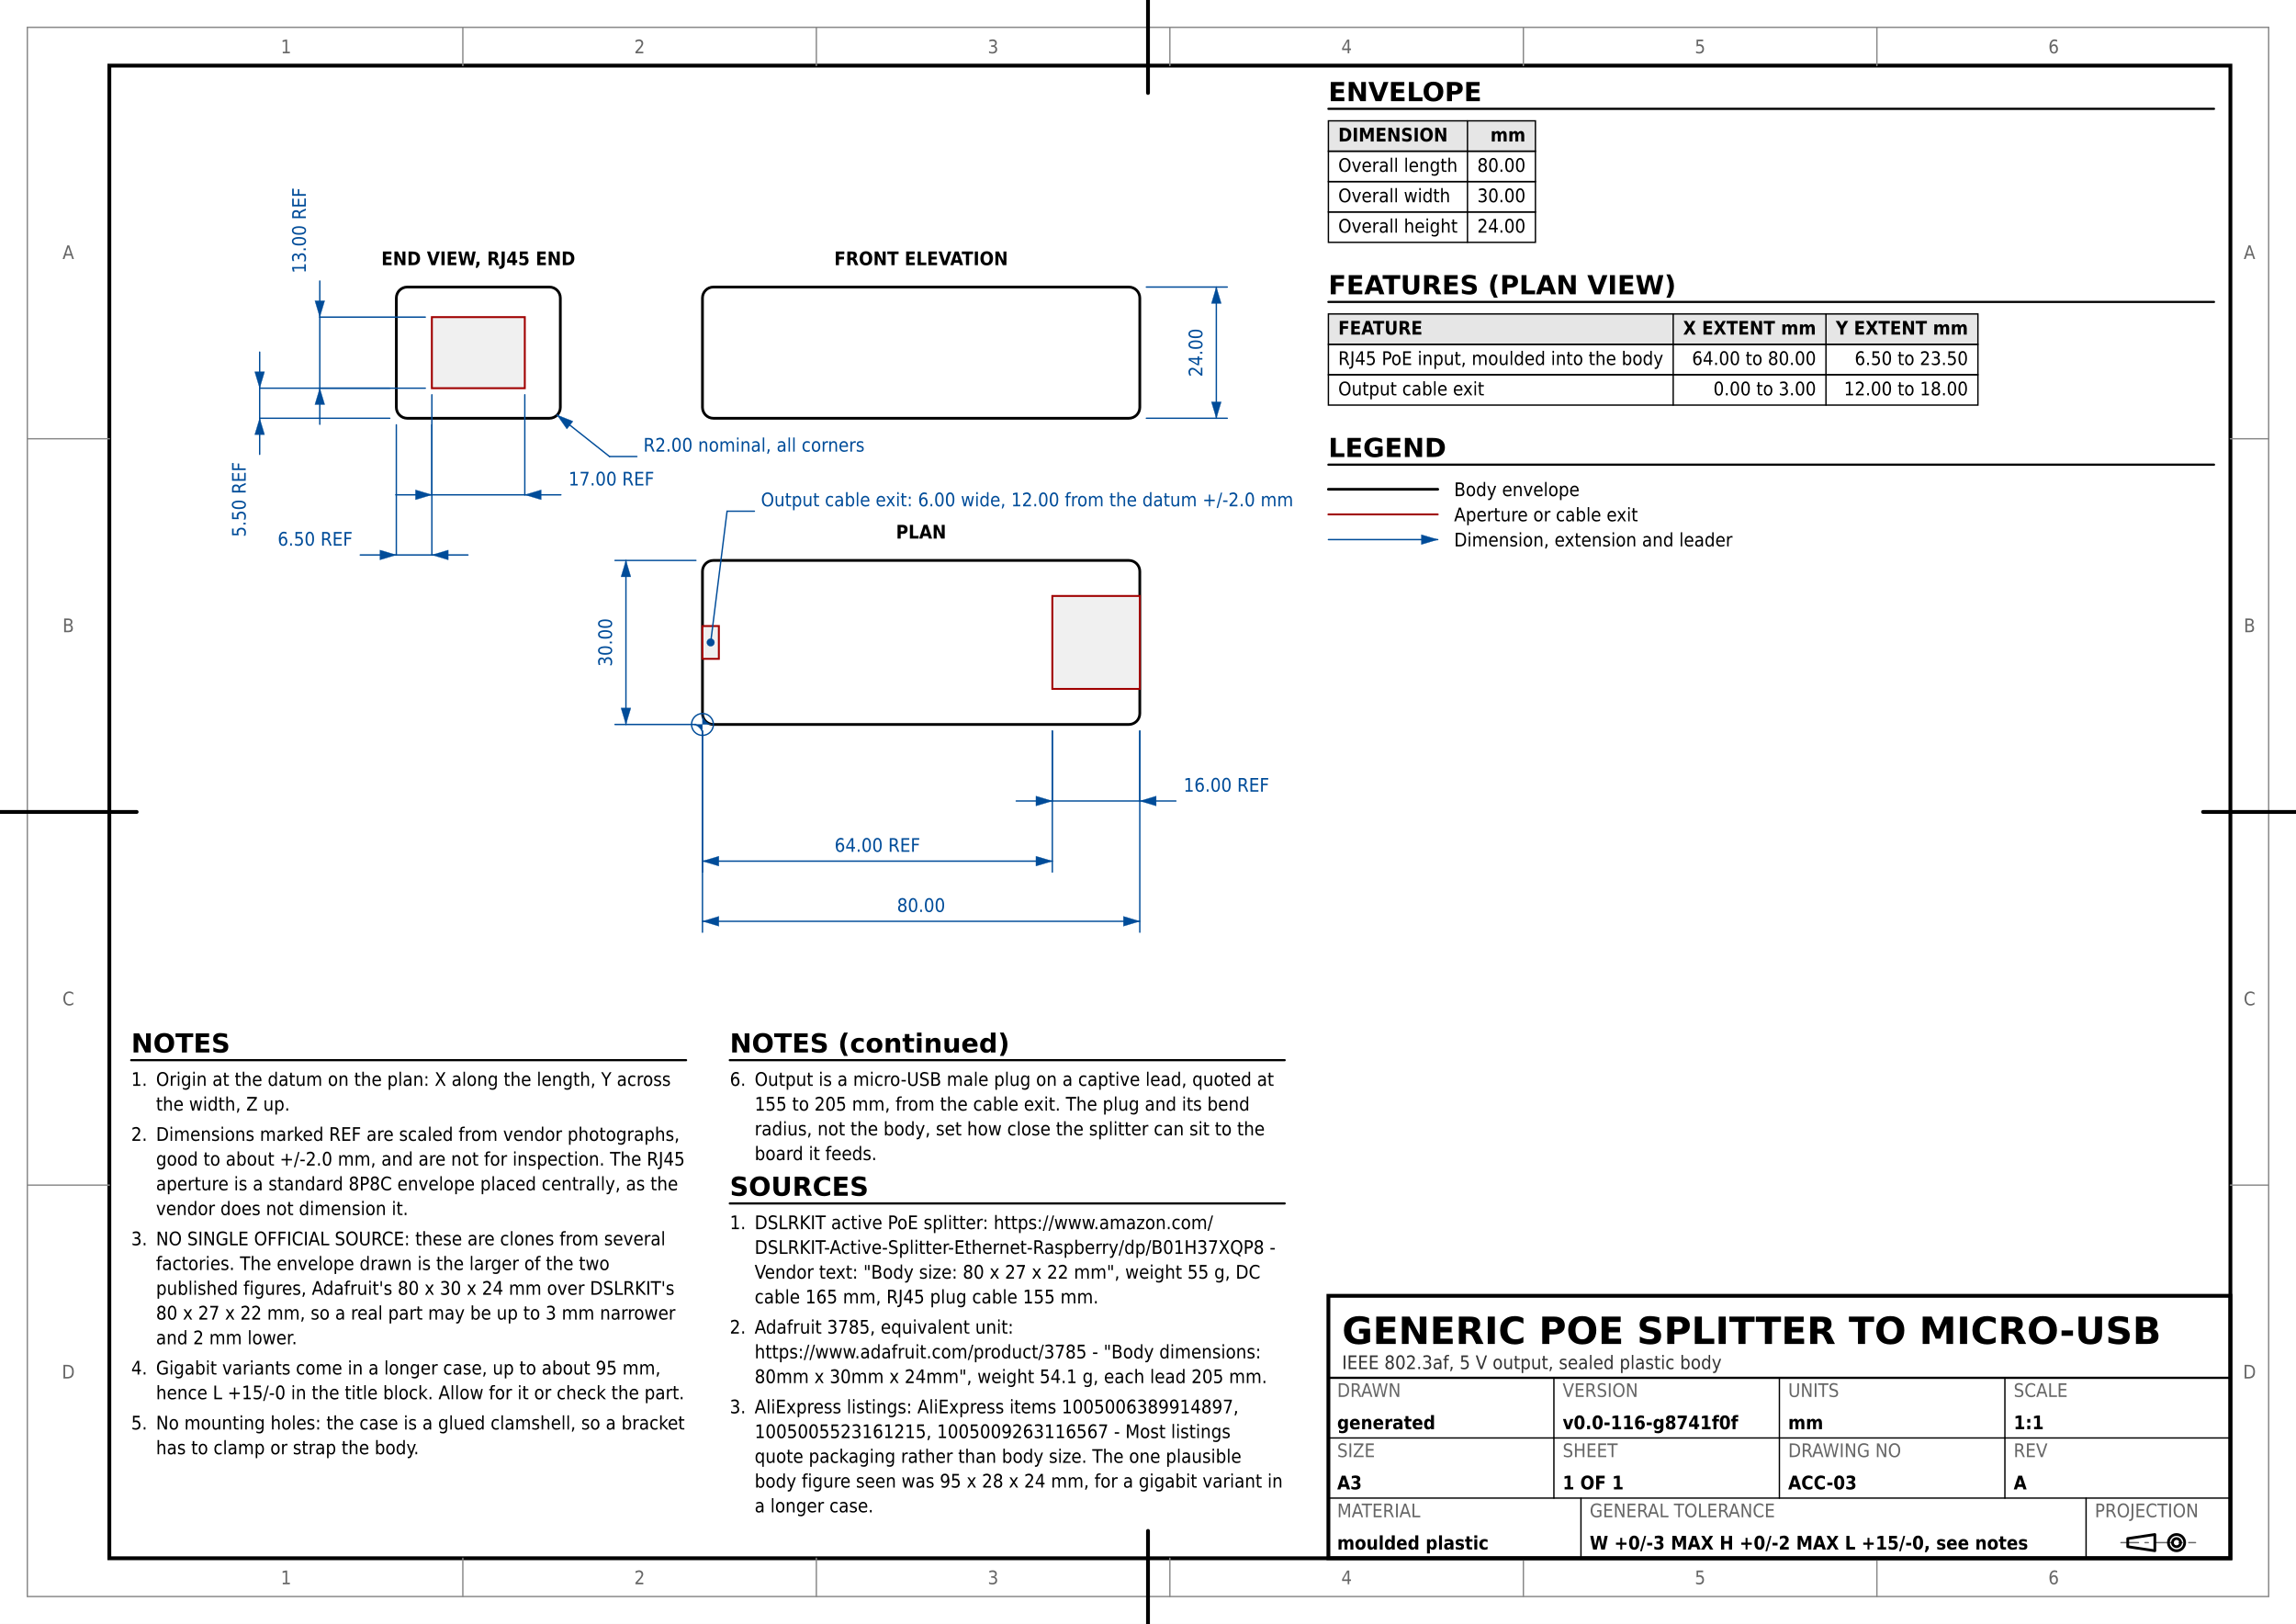
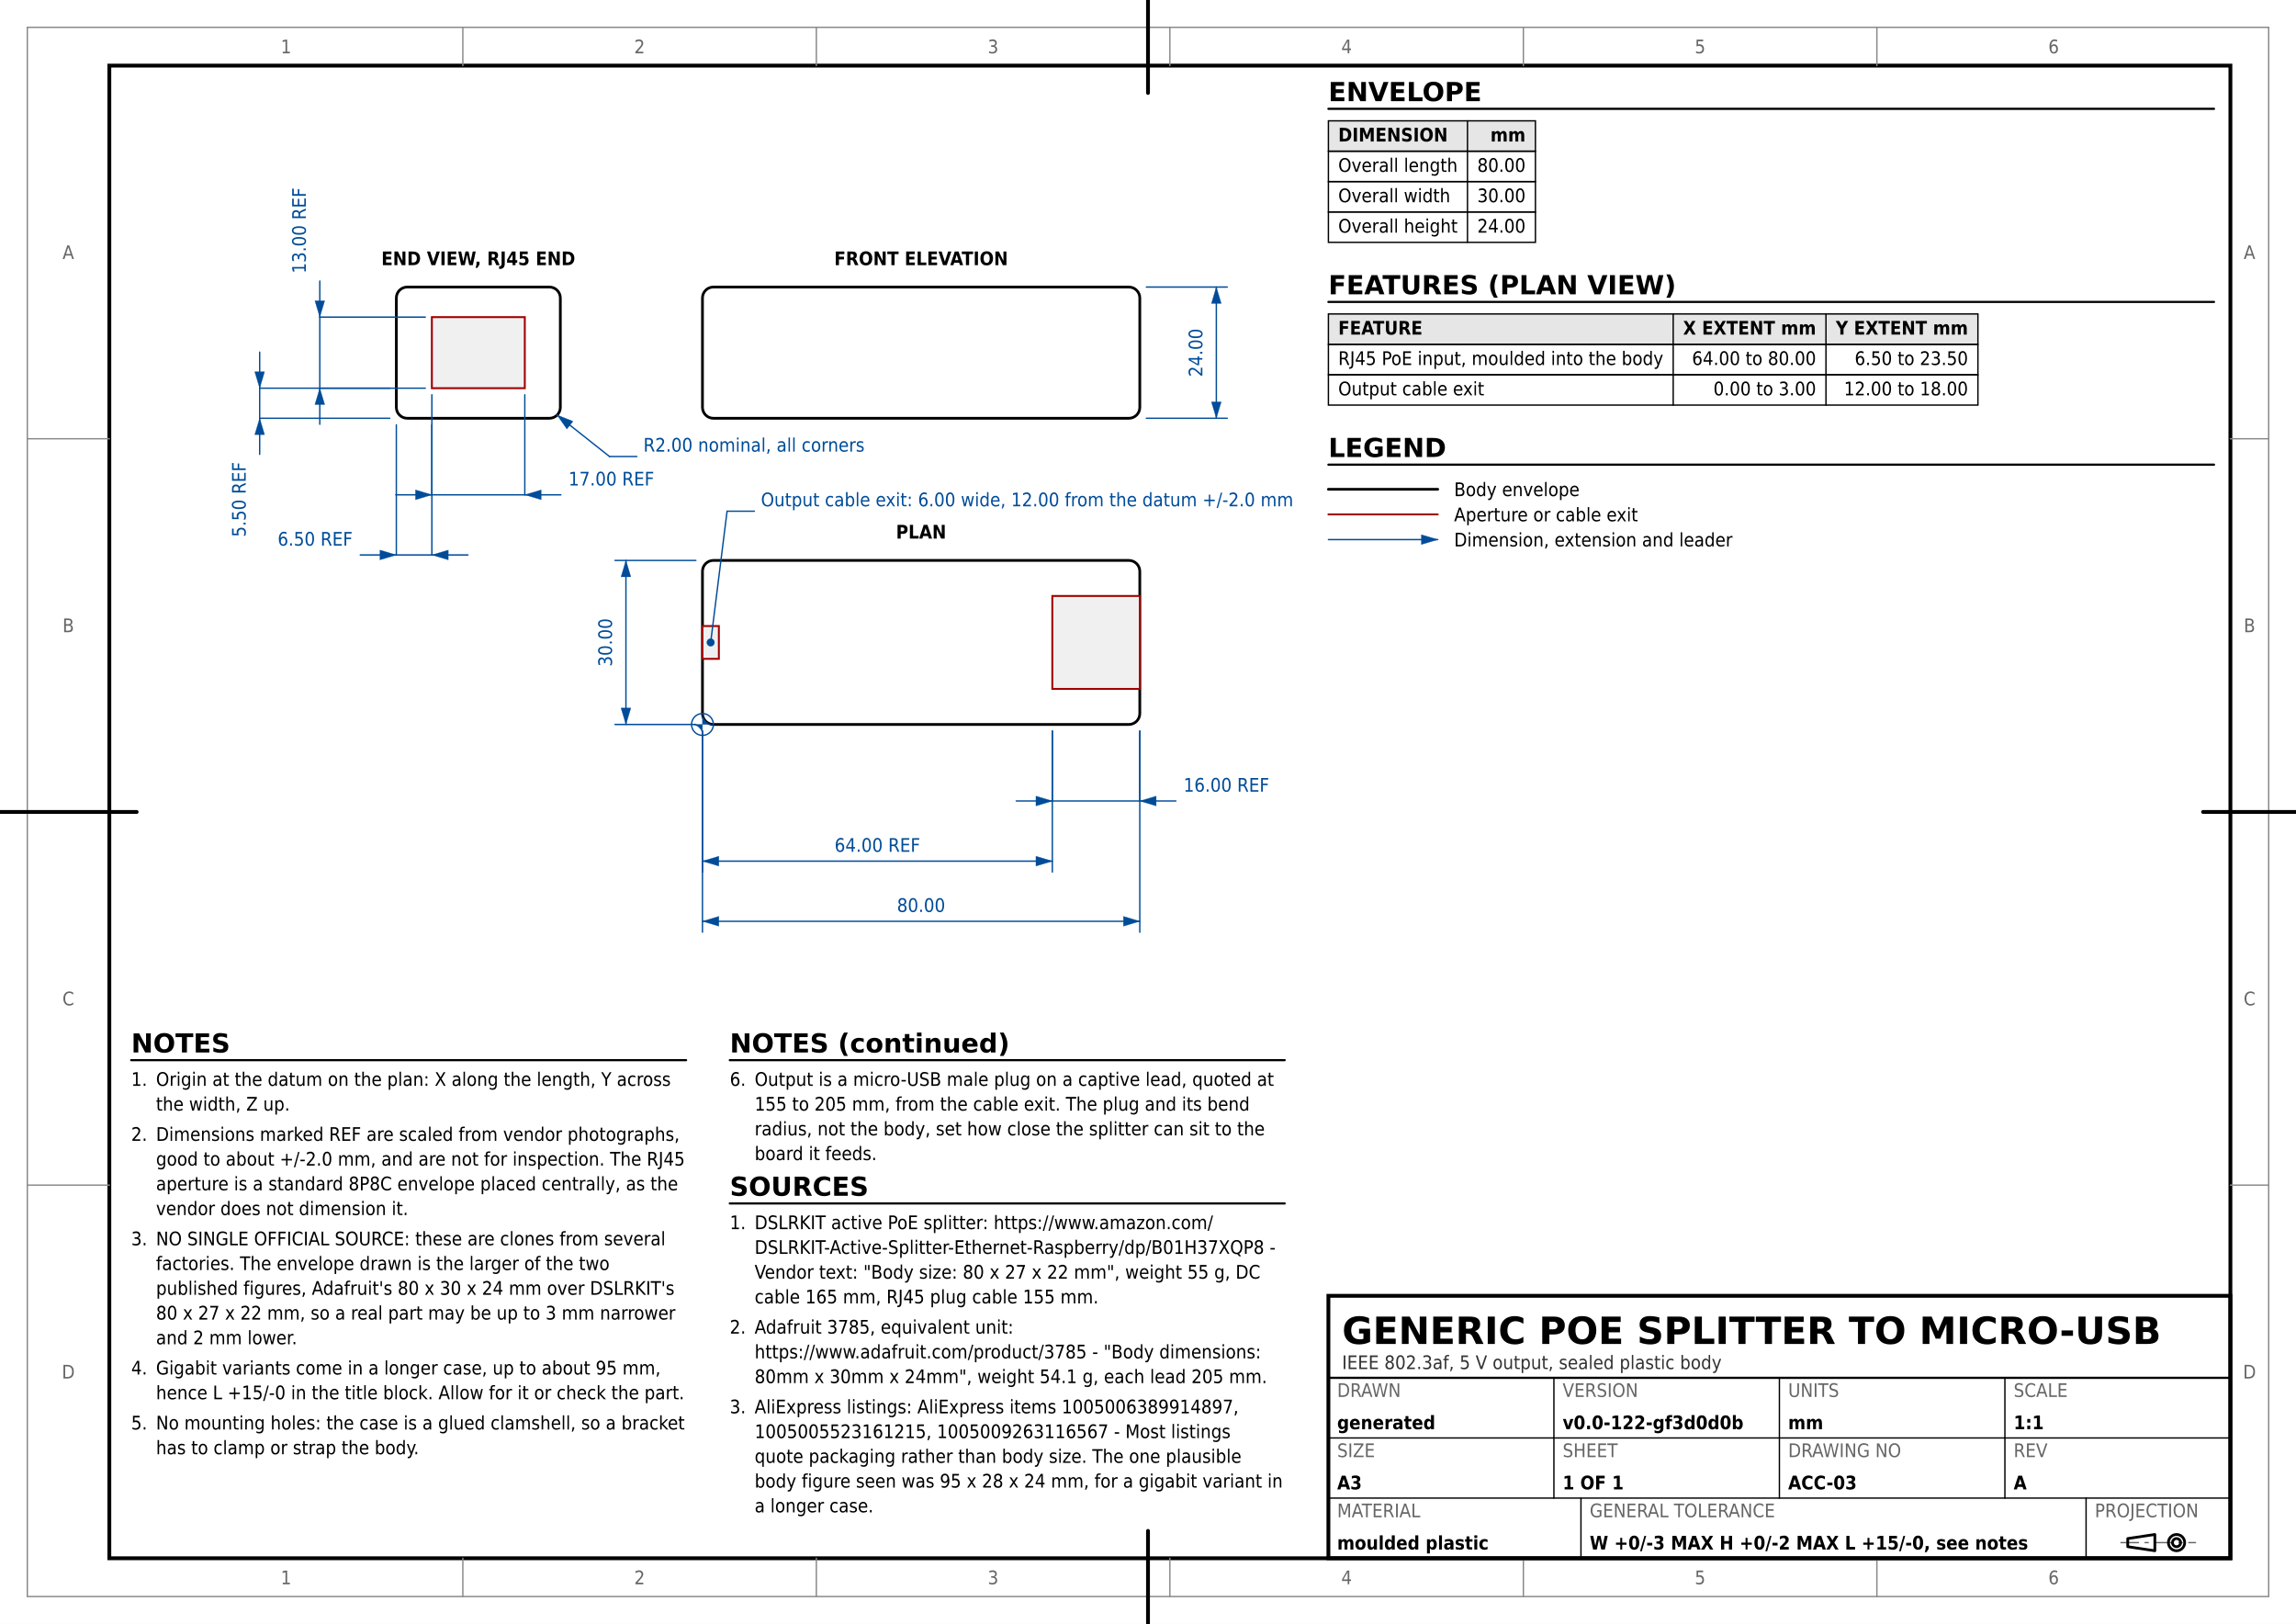
<svg xmlns="http://www.w3.org/2000/svg" version="1.1" width="420mm" height="297mm" viewBox="0 0 420 297">
  <rect width="100%" height="100%" fill="#ffffff" />
  <rect x="5" y="5" width="410" height="287" fill="none" stroke="#888888" stroke-width="0.25" />
  <rect x="20" y="12" width="388" height="273" fill="none" stroke="#000000" stroke-width="0.7" />
  <text x="52.333" y="289.75" font-family="DejaVu Sans Condensed, DejaVu Sans, Liberation Sans, sans-serif" font-size="3.429" fill="#666666" text-anchor="middle">1</text>
  <text x="52.333" y="9.75" font-family="DejaVu Sans Condensed, DejaVu Sans, Liberation Sans, sans-serif" font-size="3.429" fill="#666666" text-anchor="middle">1</text>
  <line x1="84.667" y1="292" x2="84.667" y2="285" stroke="#888888" stroke-width="0.25" stroke-linecap="round" />
  <line x1="84.667" y1="12" x2="84.667" y2="5" stroke="#888888" stroke-width="0.25" stroke-linecap="round" />
  <text x="117" y="289.75" font-family="DejaVu Sans Condensed, DejaVu Sans, Liberation Sans, sans-serif" font-size="3.429" fill="#666666" text-anchor="middle">2</text>
  <text x="117" y="9.75" font-family="DejaVu Sans Condensed, DejaVu Sans, Liberation Sans, sans-serif" font-size="3.429" fill="#666666" text-anchor="middle">2</text>
  <line x1="149.333" y1="292" x2="149.333" y2="285" stroke="#888888" stroke-width="0.25" stroke-linecap="round" />
  <line x1="149.333" y1="12" x2="149.333" y2="5" stroke="#888888" stroke-width="0.25" stroke-linecap="round" />
  <text x="181.667" y="289.75" font-family="DejaVu Sans Condensed, DejaVu Sans, Liberation Sans, sans-serif" font-size="3.429" fill="#666666" text-anchor="middle">3</text>
  <text x="181.667" y="9.75" font-family="DejaVu Sans Condensed, DejaVu Sans, Liberation Sans, sans-serif" font-size="3.429" fill="#666666" text-anchor="middle">3</text>
  <line x1="214" y1="292" x2="214" y2="285" stroke="#888888" stroke-width="0.25" stroke-linecap="round" />
  <line x1="214" y1="12" x2="214" y2="5" stroke="#888888" stroke-width="0.25" stroke-linecap="round" />
  <text x="246.333" y="289.75" font-family="DejaVu Sans Condensed, DejaVu Sans, Liberation Sans, sans-serif" font-size="3.429" fill="#666666" text-anchor="middle">4</text>
  <text x="246.333" y="9.75" font-family="DejaVu Sans Condensed, DejaVu Sans, Liberation Sans, sans-serif" font-size="3.429" fill="#666666" text-anchor="middle">4</text>
  <line x1="278.667" y1="292" x2="278.667" y2="285" stroke="#888888" stroke-width="0.25" stroke-linecap="round" />
  <line x1="278.667" y1="12" x2="278.667" y2="5" stroke="#888888" stroke-width="0.25" stroke-linecap="round" />
  <text x="311" y="289.75" font-family="DejaVu Sans Condensed, DejaVu Sans, Liberation Sans, sans-serif" font-size="3.429" fill="#666666" text-anchor="middle">5</text>
  <text x="311" y="9.75" font-family="DejaVu Sans Condensed, DejaVu Sans, Liberation Sans, sans-serif" font-size="3.429" fill="#666666" text-anchor="middle">5</text>
  <line x1="343.333" y1="292" x2="343.333" y2="285" stroke="#888888" stroke-width="0.25" stroke-linecap="round" />
  <line x1="343.333" y1="12" x2="343.333" y2="5" stroke="#888888" stroke-width="0.25" stroke-linecap="round" />
  <text x="375.667" y="289.75" font-family="DejaVu Sans Condensed, DejaVu Sans, Liberation Sans, sans-serif" font-size="3.429" fill="#666666" text-anchor="middle">6</text>
  <text x="375.667" y="9.75" font-family="DejaVu Sans Condensed, DejaVu Sans, Liberation Sans, sans-serif" font-size="3.429" fill="#666666" text-anchor="middle">6</text>
  <text x="12.5" y="252.125" font-family="DejaVu Sans Condensed, DejaVu Sans, Liberation Sans, sans-serif" font-size="3.429" fill="#666666" text-anchor="middle">D</text>
  <text x="411.5" y="252.125" font-family="DejaVu Sans Condensed, DejaVu Sans, Liberation Sans, sans-serif" font-size="3.429" fill="#666666" text-anchor="middle">D</text>
  <line x1="5" y1="216.75" x2="20" y2="216.75" stroke="#888888" stroke-width="0.25" stroke-linecap="round" />
  <line x1="408" y1="216.75" x2="415" y2="216.75" stroke="#888888" stroke-width="0.25" stroke-linecap="round" />
  <text x="12.5" y="183.875" font-family="DejaVu Sans Condensed, DejaVu Sans, Liberation Sans, sans-serif" font-size="3.429" fill="#666666" text-anchor="middle">C</text>
  <text x="411.5" y="183.875" font-family="DejaVu Sans Condensed, DejaVu Sans, Liberation Sans, sans-serif" font-size="3.429" fill="#666666" text-anchor="middle">C</text>
  <line x1="5" y1="148.5" x2="20" y2="148.5" stroke="#888888" stroke-width="0.25" stroke-linecap="round" />
  <line x1="408" y1="148.5" x2="415" y2="148.5" stroke="#888888" stroke-width="0.25" stroke-linecap="round" />
  <text x="12.5" y="115.625" font-family="DejaVu Sans Condensed, DejaVu Sans, Liberation Sans, sans-serif" font-size="3.429" fill="#666666" text-anchor="middle">B</text>
  <text x="411.5" y="115.625" font-family="DejaVu Sans Condensed, DejaVu Sans, Liberation Sans, sans-serif" font-size="3.429" fill="#666666" text-anchor="middle">B</text>
  <line x1="5" y1="80.25" x2="20" y2="80.25" stroke="#888888" stroke-width="0.25" stroke-linecap="round" />
  <line x1="408" y1="80.25" x2="415" y2="80.25" stroke="#888888" stroke-width="0.25" stroke-linecap="round" />
  <text x="12.5" y="47.375" font-family="DejaVu Sans Condensed, DejaVu Sans, Liberation Sans, sans-serif" font-size="3.429" fill="#666666" text-anchor="middle">A</text>
  <text x="411.5" y="47.375" font-family="DejaVu Sans Condensed, DejaVu Sans, Liberation Sans, sans-serif" font-size="3.429" fill="#666666" text-anchor="middle">A</text>
  <line x1="210" y1="297" x2="210" y2="280" stroke="#000000" stroke-width="0.7" stroke-linecap="round" />
  <line x1="210" y1="17" x2="210" y2="0" stroke="#000000" stroke-width="0.7" stroke-linecap="round" />
  <line x1="0" y1="148.5" x2="25" y2="148.5" stroke="#000000" stroke-width="0.7" stroke-linecap="round" />
  <line x1="403" y1="148.5" x2="420" y2="148.5" stroke="#000000" stroke-width="0.7" stroke-linecap="round" />
  <rect x="128.5" y="52.5" width="80" height="24" fill="none" stroke="#000000" stroke-width="0.5" rx="2" ry="2" />
  <rect x="128.5" y="102.5" width="80" height="30" fill="none" stroke="#000000" stroke-width="0.5" rx="2" ry="2" />
  <rect x="72.5" y="52.5" width="30" height="24" fill="none" stroke="#000000" stroke-width="0.5" rx="2" ry="2" />
  <text x="168.5" y="48.5" font-family="DejaVu Sans Condensed, DejaVu Sans, Liberation Sans, sans-serif" font-size="3.429" fill="#000000" text-anchor="middle" font-weight="bold">FRONT ELEVATION</text>
  <text x="168.5" y="98.5" font-family="DejaVu Sans Condensed, DejaVu Sans, Liberation Sans, sans-serif" font-size="3.429" fill="#000000" text-anchor="middle" font-weight="bold">PLAN</text>
  <text x="87.5" y="48.5" font-family="DejaVu Sans Condensed, DejaVu Sans, Liberation Sans, sans-serif" font-size="3.429" fill="#000000" text-anchor="middle" font-weight="bold">END VIEW, RJ45 END</text>
  <rect x="192.5" y="109" width="16" height="17" fill="#f0f0f0" stroke="#a00000" stroke-width="0.35" />
  <rect x="79" y="58" width="17" height="13" fill="#f0f0f0" stroke="#a00000" stroke-width="0.35" />
  <line x1="79" y1="72.2" x2="79" y2="90.5" stroke="#004c99" stroke-width="0.25" stroke-linecap="round" />
  <line x1="96" y1="72.2" x2="96" y2="90.5" stroke="#004c99" stroke-width="0.25" stroke-linecap="round" />
  <line x1="79" y1="90.5" x2="96" y2="90.5" stroke="#004c99" stroke-width="0.25" stroke-linecap="round" />
  <polygon points="79,90.5 76,89.6 76,91.4" fill="#004c99" stroke="#004c99" stroke-width="0.05" stroke-linejoin="round" />
  <polygon points="96,90.5 99,91.4 99,89.6" fill="#004c99" stroke="#004c99" stroke-width="0.05" stroke-linejoin="round" />
  <line x1="72.4" y1="90.5" x2="79" y2="90.5" stroke="#004c99" stroke-width="0.25" stroke-linecap="round" />
  <line x1="96" y1="90.5" x2="102.6" y2="90.5" stroke="#004c99" stroke-width="0.25" stroke-linecap="round" />
  <text x="104" y="88.791" font-family="DejaVu Sans Condensed, DejaVu Sans, Liberation Sans, sans-serif" font-size="3.429" fill="#004c99" text-anchor="start">17.00 REF</text>
  <line x1="72.5" y1="77.7" x2="72.5" y2="101.5" stroke="#004c99" stroke-width="0.25" stroke-linecap="round" />
  <line x1="79" y1="77.7" x2="79" y2="101.5" stroke="#004c99" stroke-width="0.25" stroke-linecap="round" />
  <line x1="72.5" y1="101.5" x2="79" y2="101.5" stroke="#004c99" stroke-width="0.25" stroke-linecap="round" />
  <polygon points="72.5,101.5 69.5,100.6 69.5,102.4" fill="#004c99" stroke="#004c99" stroke-width="0.05" stroke-linejoin="round" />
  <polygon points="79,101.5 82,102.4 82,100.6" fill="#004c99" stroke="#004c99" stroke-width="0.05" stroke-linejoin="round" />
  <line x1="65.9" y1="101.5" x2="72.5" y2="101.5" stroke="#004c99" stroke-width="0.25" stroke-linecap="round" />
  <line x1="79" y1="101.5" x2="85.6" y2="101.5" stroke="#004c99" stroke-width="0.25" stroke-linecap="round" />
  <text x="64.5" y="99.791" font-family="DejaVu Sans Condensed, DejaVu Sans, Liberation Sans, sans-serif" font-size="3.429" fill="#004c99" text-anchor="end">6.50 REF</text>
  <line x1="77.8" y1="71" x2="58.5" y2="71" stroke="#004c99" stroke-width="0.25" stroke-linecap="round" />
  <line x1="77.8" y1="58" x2="58.5" y2="58" stroke="#004c99" stroke-width="0.25" stroke-linecap="round" />
  <line x1="58.5" y1="71" x2="58.5" y2="58" stroke="#004c99" stroke-width="0.25" stroke-linecap="round" />
  <polygon points="58.5,71 57.6,74 59.4,74" fill="#004c99" stroke="#004c99" stroke-width="0.05" stroke-linejoin="round" />
  <polygon points="58.5,58 59.4,55 57.6,55" fill="#004c99" stroke="#004c99" stroke-width="0.05" stroke-linejoin="round" />
  <line x1="58.5" y1="77.6" x2="58.5" y2="71" stroke="#004c99" stroke-width="0.25" stroke-linecap="round" />
  <line x1="58.5" y1="58" x2="58.5" y2="51.4" stroke="#004c99" stroke-width="0.25" stroke-linecap="round" />
  <text x="55.945" y="50" font-family="DejaVu Sans Condensed, DejaVu Sans, Liberation Sans, sans-serif" font-size="3.429" fill="#004c99" text-anchor="start" transform="rotate(-90 55.9453 50)">13.00 REF</text>
  <line x1="71.3" y1="76.5" x2="47.5" y2="76.5" stroke="#004c99" stroke-width="0.25" stroke-linecap="round" />
  <line x1="71.3" y1="71" x2="47.5" y2="71" stroke="#004c99" stroke-width="0.25" stroke-linecap="round" />
  <line x1="47.5" y1="76.5" x2="47.5" y2="71" stroke="#004c99" stroke-width="0.25" stroke-linecap="round" />
  <polygon points="47.5,76.5 46.6,79.5 48.4,79.5" fill="#004c99" stroke="#004c99" stroke-width="0.05" stroke-linejoin="round" />
  <polygon points="47.5,71 48.4,68 46.6,68" fill="#004c99" stroke="#004c99" stroke-width="0.05" stroke-linejoin="round" />
  <line x1="47.5" y1="83.1" x2="47.5" y2="76.5" stroke="#004c99" stroke-width="0.25" stroke-linecap="round" />
  <line x1="47.5" y1="71" x2="47.5" y2="64.4" stroke="#004c99" stroke-width="0.25" stroke-linecap="round" />
  <text x="44.945" y="84.5" font-family="DejaVu Sans Condensed, DejaVu Sans, Liberation Sans, sans-serif" font-size="3.429" fill="#004c99" text-anchor="end" transform="rotate(-90 44.9453 84.5)">5.50 REF</text>
  <line x1="192.5" y1="133.7" x2="192.5" y2="146.5" stroke="#004c99" stroke-width="0.25" stroke-linecap="round" />
  <line x1="208.5" y1="133.7" x2="208.5" y2="146.5" stroke="#004c99" stroke-width="0.25" stroke-linecap="round" />
  <line x1="192.5" y1="146.5" x2="208.5" y2="146.5" stroke="#004c99" stroke-width="0.25" stroke-linecap="round" />
  <polygon points="192.5,146.5 189.5,145.6 189.5,147.4" fill="#004c99" stroke="#004c99" stroke-width="0.05" stroke-linejoin="round" />
  <polygon points="208.5,146.5 211.5,147.4 211.5,145.6" fill="#004c99" stroke="#004c99" stroke-width="0.05" stroke-linejoin="round" />
  <line x1="185.9" y1="146.5" x2="192.5" y2="146.5" stroke="#004c99" stroke-width="0.25" stroke-linecap="round" />
  <line x1="208.5" y1="146.5" x2="215.1" y2="146.5" stroke="#004c99" stroke-width="0.25" stroke-linecap="round" />
  <text x="216.5" y="144.791" font-family="DejaVu Sans Condensed, DejaVu Sans, Liberation Sans, sans-serif" font-size="3.429" fill="#004c99" text-anchor="start">16.00 REF</text>
  <line x1="128.5" y1="133.7" x2="128.5" y2="159.5" stroke="#004c99" stroke-width="0.25" stroke-linecap="round" />
  <line x1="192.5" y1="133.7" x2="192.5" y2="159.5" stroke="#004c99" stroke-width="0.25" stroke-linecap="round" />
  <line x1="128.5" y1="157.5" x2="192.5" y2="157.5" stroke="#004c99" stroke-width="0.25" stroke-linecap="round" />
  <polygon points="128.5,157.5 131.5,158.4 131.5,156.6" fill="#004c99" stroke="#004c99" stroke-width="0.05" stroke-linejoin="round" />
  <polygon points="192.5,157.5 189.5,156.6 189.5,158.4" fill="#004c99" stroke="#004c99" stroke-width="0.05" stroke-linejoin="round" />
  <text x="160.5" y="155.791" font-family="DejaVu Sans Condensed, DejaVu Sans, Liberation Sans, sans-serif" font-size="3.429" fill="#004c99" text-anchor="middle">64.00 REF</text>
  <rect x="128.5" y="114.5" width="3" height="6" fill="#f0f0f0" stroke="#a00000" stroke-width="0.35" />
  <circle cx="130" cy="117.5" r="0.7" fill="#004c99" stroke="#004c99" stroke-width="0.05" />
  <line x1="130" y1="117.5" x2="133" y2="93.5" stroke="#004c99" stroke-width="0.25" stroke-linecap="round" />
  <line x1="133" y1="93.5" x2="138" y2="93.5" stroke="#004c99" stroke-width="0.25" stroke-linecap="round" />
  <text x="139.2" y="92.6" font-family="DejaVu Sans Condensed, DejaVu Sans, Liberation Sans, sans-serif" font-size="3.429" fill="#004c99" text-anchor="start">Output cable exit: 6.00 wide, 12.00 from the datum +/-2.0 mm</text>
  <line x1="128.5" y1="133.7" x2="128.5" y2="170.5" stroke="#004c99" stroke-width="0.25" stroke-linecap="round" />
  <line x1="208.5" y1="133.7" x2="208.5" y2="170.5" stroke="#004c99" stroke-width="0.25" stroke-linecap="round" />
  <line x1="128.5" y1="168.5" x2="208.5" y2="168.5" stroke="#004c99" stroke-width="0.25" stroke-linecap="round" />
  <polygon points="128.5,168.5 131.5,169.4 131.5,167.6" fill="#004c99" stroke="#004c99" stroke-width="0.05" stroke-linejoin="round" />
  <polygon points="208.5,168.5 205.5,167.6 205.5,169.4" fill="#004c99" stroke="#004c99" stroke-width="0.05" stroke-linejoin="round" />
  <text x="168.5" y="166.791" font-family="DejaVu Sans Condensed, DejaVu Sans, Liberation Sans, sans-serif" font-size="3.429" fill="#004c99" text-anchor="middle">80.00</text>
  <line x1="127.3" y1="132.5" x2="112.5" y2="132.5" stroke="#004c99" stroke-width="0.25" stroke-linecap="round" />
  <line x1="127.3" y1="102.5" x2="112.5" y2="102.5" stroke="#004c99" stroke-width="0.25" stroke-linecap="round" />
  <line x1="114.5" y1="132.5" x2="114.5" y2="102.5" stroke="#004c99" stroke-width="0.25" stroke-linecap="round" />
  <polygon points="114.5,132.5 115.4,129.5 113.6,129.5" fill="#004c99" stroke="#004c99" stroke-width="0.05" stroke-linejoin="round" />
  <polygon points="114.5,102.5 113.6,105.5 115.4,105.5" fill="#004c99" stroke="#004c99" stroke-width="0.05" stroke-linejoin="round" />
  <text x="111.945" y="117.5" font-family="DejaVu Sans Condensed, DejaVu Sans, Liberation Sans, sans-serif" font-size="3.429" fill="#004c99" text-anchor="middle" transform="rotate(-90 111.9453 117.5)">30.00</text>
  <line x1="209.7" y1="76.5" x2="224.5" y2="76.5" stroke="#004c99" stroke-width="0.25" stroke-linecap="round" />
  <line x1="209.7" y1="52.5" x2="224.5" y2="52.5" stroke="#004c99" stroke-width="0.25" stroke-linecap="round" />
  <line x1="222.5" y1="76.5" x2="222.5" y2="52.5" stroke="#004c99" stroke-width="0.25" stroke-linecap="round" />
  <polygon points="222.5,76.5 223.4,73.5 221.6,73.5" fill="#004c99" stroke="#004c99" stroke-width="0.05" stroke-linejoin="round" />
  <polygon points="222.5,52.5 221.6,55.5 223.4,55.5" fill="#004c99" stroke="#004c99" stroke-width="0.05" stroke-linejoin="round" />
  <text x="219.945" y="64.5" font-family="DejaVu Sans Condensed, DejaVu Sans, Liberation Sans, sans-serif" font-size="3.429" fill="#004c99" text-anchor="middle" transform="rotate(-90 219.9453 64.5)">24.00</text>
  <polygon points="101.9,75.9 103.694,78.468 104.811,77.056" fill="#004c99" stroke="#004c99" stroke-width="0.05" stroke-linejoin="round" />
  <line x1="101.9" y1="75.9" x2="111.5" y2="83.5" stroke="#004c99" stroke-width="0.25" stroke-linecap="round" />
  <line x1="111.5" y1="83.5" x2="116.5" y2="83.5" stroke="#004c99" stroke-width="0.25" stroke-linecap="round" />
  <text x="117.7" y="82.6" font-family="DejaVu Sans Condensed, DejaVu Sans, Liberation Sans, sans-serif" font-size="3.429" fill="#004c99" text-anchor="start">R2.00 nominal, all corners</text>
  <circle cx="128.5" cy="132.5" r="2" fill="none" stroke="#004c99" stroke-width="0.25" />
  <path d="M 128.5 132.5 L 130.5 132.5 A 2.0 2.0 0 0 1 128.5 130.5 Z" fill="#004c99" stroke="#004c99" stroke-width="0.05" stroke-linejoin="round" stroke-linecap="round" />
  <path d="M 128.5 132.5 L 126.5 132.5 A 2.0 2.0 0 0 1 128.5 134.5 Z" fill="#004c99" stroke="#004c99" stroke-width="0.05" stroke-linejoin="round" stroke-linecap="round" />
  <text x="243" y="18.5" font-family="DejaVu Sans, Liberation Sans, sans-serif" font-size="4.801" fill="#000000" text-anchor="start" font-weight="bold">ENVELOPE</text>
  <line x1="243" y1="19.9" x2="405" y2="19.9" stroke="#000000" stroke-width="0.4" stroke-linecap="round" />
  <rect x="243" y="22.1" width="37.87" height="5.556" fill="#e6e6e6" stroke="#000000" stroke-width="0.25" />
  <text x="244.8" y="25.878" font-family="DejaVu Sans Condensed, DejaVu Sans, Liberation Sans, sans-serif" font-size="3.429" fill="#000000" text-anchor="start" font-weight="bold">DIMENSION</text>
  <text x="279.07" y="25.878" font-family="DejaVu Sans Condensed, DejaVu Sans, Liberation Sans, sans-serif" font-size="3.429" fill="#000000" text-anchor="end" font-weight="bold">mm</text>
  <rect x="243" y="27.656" width="37.87" height="5.556" fill="none" stroke="#000000" stroke-width="0.25" />
  <text x="244.8" y="31.433" font-family="DejaVu Sans Condensed, DejaVu Sans, Liberation Sans, sans-serif" font-size="3.429" fill="#000000" text-anchor="start">Overall length</text>
  <text x="279.07" y="31.433" font-family="DejaVu Sans Condensed, DejaVu Sans, Liberation Sans, sans-serif" font-size="3.429" fill="#000000" text-anchor="end">80.00</text>
  <rect x="243" y="33.211" width="37.87" height="5.556" fill="none" stroke="#000000" stroke-width="0.25" />
  <text x="244.8" y="36.989" font-family="DejaVu Sans Condensed, DejaVu Sans, Liberation Sans, sans-serif" font-size="3.429" fill="#000000" text-anchor="start">Overall width</text>
  <text x="279.07" y="36.989" font-family="DejaVu Sans Condensed, DejaVu Sans, Liberation Sans, sans-serif" font-size="3.429" fill="#000000" text-anchor="end">30.00</text>
  <rect x="243" y="38.767" width="37.87" height="5.556" fill="none" stroke="#000000" stroke-width="0.25" />
  <text x="244.8" y="42.544" font-family="DejaVu Sans Condensed, DejaVu Sans, Liberation Sans, sans-serif" font-size="3.429" fill="#000000" text-anchor="start">Overall height</text>
  <text x="279.07" y="42.544" font-family="DejaVu Sans Condensed, DejaVu Sans, Liberation Sans, sans-serif" font-size="3.429" fill="#000000" text-anchor="end">24.00</text>
  <line x1="268.441" y1="22.1" x2="268.441" y2="44.322" stroke="#000000" stroke-width="0.25" stroke-linecap="round" />
  <text x="243" y="53.822" font-family="DejaVu Sans, Liberation Sans, sans-serif" font-size="4.801" fill="#000000" text-anchor="start" font-weight="bold">FEATURES (PLAN VIEW)</text>
  <line x1="243" y1="55.222" x2="405" y2="55.222" stroke="#000000" stroke-width="0.4" stroke-linecap="round" />
  <rect x="243" y="57.422" width="118.816" height="5.556" fill="#e6e6e6" stroke="#000000" stroke-width="0.25" />
  <text x="244.8" y="61.2" font-family="DejaVu Sans Condensed, DejaVu Sans, Liberation Sans, sans-serif" font-size="3.429" fill="#000000" text-anchor="start" font-weight="bold">FEATURE</text>
  <text x="332.218" y="61.2" font-family="DejaVu Sans Condensed, DejaVu Sans, Liberation Sans, sans-serif" font-size="3.429" fill="#000000" text-anchor="end" font-weight="bold">X EXTENT mm</text>
  <text x="360.016" y="61.2" font-family="DejaVu Sans Condensed, DejaVu Sans, Liberation Sans, sans-serif" font-size="3.429" fill="#000000" text-anchor="end" font-weight="bold">Y EXTENT mm</text>
  <rect x="243" y="62.978" width="118.816" height="5.556" fill="none" stroke="#000000" stroke-width="0.25" />
  <text x="244.8" y="66.756" font-family="DejaVu Sans Condensed, DejaVu Sans, Liberation Sans, sans-serif" font-size="3.429" fill="#000000" text-anchor="start">RJ45 PoE input, moulded into the body</text>
  <text x="332.218" y="66.756" font-family="DejaVu Sans Condensed, DejaVu Sans, Liberation Sans, sans-serif" font-size="3.429" fill="#000000" text-anchor="end">64.00 to 80.00</text>
  <text x="360.016" y="66.756" font-family="DejaVu Sans Condensed, DejaVu Sans, Liberation Sans, sans-serif" font-size="3.429" fill="#000000" text-anchor="end">6.50 to 23.50</text>
  <rect x="243" y="68.533" width="118.816" height="5.556" fill="none" stroke="#000000" stroke-width="0.25" />
  <text x="244.8" y="72.311" font-family="DejaVu Sans Condensed, DejaVu Sans, Liberation Sans, sans-serif" font-size="3.429" fill="#000000" text-anchor="start">Output cable exit</text>
  <text x="332.218" y="72.311" font-family="DejaVu Sans Condensed, DejaVu Sans, Liberation Sans, sans-serif" font-size="3.429" fill="#000000" text-anchor="end">0.00 to 3.00</text>
  <text x="360.016" y="72.311" font-family="DejaVu Sans Condensed, DejaVu Sans, Liberation Sans, sans-serif" font-size="3.429" fill="#000000" text-anchor="end">12.00 to 18.00</text>
  <line x1="306.074" y1="57.422" x2="306.074" y2="74.089" stroke="#000000" stroke-width="0.25" stroke-linecap="round" />
  <line x1="334.018" y1="57.422" x2="334.018" y2="74.089" stroke="#000000" stroke-width="0.25" stroke-linecap="round" />
  <text x="243" y="83.589" font-family="DejaVu Sans, Liberation Sans, sans-serif" font-size="4.801" fill="#000000" text-anchor="start" font-weight="bold">LEGEND</text>
  <line x1="243" y1="84.989" x2="405" y2="84.989" stroke="#000000" stroke-width="0.4" stroke-linecap="round" />
  <line x1="243" y1="89.489" x2="263" y2="89.489" stroke="#000000" stroke-width="0.5" stroke-linecap="round" />
  <text x="266" y="90.739" font-family="DejaVu Sans Condensed, DejaVu Sans, Liberation Sans, sans-serif" font-size="3.429" fill="#000000" text-anchor="start">Body envelope</text>
  <line x1="243" y1="94.089" x2="263" y2="94.089" stroke="#a00000" stroke-width="0.35" stroke-linecap="round" />
  <text x="266" y="95.339" font-family="DejaVu Sans Condensed, DejaVu Sans, Liberation Sans, sans-serif" font-size="3.429" fill="#000000" text-anchor="start">Aperture or cable exit</text>
  <line x1="243" y1="98.689" x2="263" y2="98.689" stroke="#004c99" stroke-width="0.25" stroke-linecap="round" />
  <polygon points="263,98.689 260,97.789 260,99.589" fill="#004c99" stroke="#004c99" stroke-width="0.05" stroke-linejoin="round" />
  <text x="266" y="99.939" font-family="DejaVu Sans Condensed, DejaVu Sans, Liberation Sans, sans-serif" font-size="3.429" fill="#000000" text-anchor="start">Dimension, extension and leader</text>
  <text x="24" y="192.5" font-family="DejaVu Sans, Liberation Sans, sans-serif" font-size="4.801" fill="#000000" text-anchor="start" font-weight="bold">NOTES</text>
  <line x1="24" y1="193.9" x2="125.5" y2="193.9" stroke="#000000" stroke-width="0.4" stroke-linecap="round" />
  <text x="24" y="198.6" font-family="DejaVu Sans Condensed, DejaVu Sans, Liberation Sans, sans-serif" font-size="3.429" fill="#000000" text-anchor="start">1.</text>
  <text x="28.542" y="198.6" font-family="DejaVu Sans Condensed, DejaVu Sans, Liberation Sans, sans-serif" font-size="3.429" fill="#000000" text-anchor="start">Origin at the datum on the plan: X along the length, Y across</text>
  <text x="28.542" y="203.127" font-family="DejaVu Sans Condensed, DejaVu Sans, Liberation Sans, sans-serif" font-size="3.429" fill="#000000" text-anchor="start">the width, Z up.</text>
  <text x="24" y="208.654" font-family="DejaVu Sans Condensed, DejaVu Sans, Liberation Sans, sans-serif" font-size="3.429" fill="#000000" text-anchor="start">2.</text>
  <text x="28.542" y="208.654" font-family="DejaVu Sans Condensed, DejaVu Sans, Liberation Sans, sans-serif" font-size="3.429" fill="#000000" text-anchor="start">Dimensions marked REF are scaled from vendor photographs,</text>
  <text x="28.542" y="213.18" font-family="DejaVu Sans Condensed, DejaVu Sans, Liberation Sans, sans-serif" font-size="3.429" fill="#000000" text-anchor="start">good to about +/-2.0 mm, and are not for inspection. The RJ45</text>
  <text x="28.542" y="217.707" font-family="DejaVu Sans Condensed, DejaVu Sans, Liberation Sans, sans-serif" font-size="3.429" fill="#000000" text-anchor="start">aperture is a standard 8P8C envelope placed centrally, as the</text>
  <text x="28.542" y="222.234" font-family="DejaVu Sans Condensed, DejaVu Sans, Liberation Sans, sans-serif" font-size="3.429" fill="#000000" text-anchor="start">vendor does not dimension it.</text>
  <text x="24" y="227.761" font-family="DejaVu Sans Condensed, DejaVu Sans, Liberation Sans, sans-serif" font-size="3.429" fill="#000000" text-anchor="start">3.</text>
  <text x="28.542" y="227.761" font-family="DejaVu Sans Condensed, DejaVu Sans, Liberation Sans, sans-serif" font-size="3.429" fill="#000000" text-anchor="start">NO SINGLE OFFICIAL SOURCE: these are clones from several</text>
  <text x="28.542" y="232.287" font-family="DejaVu Sans Condensed, DejaVu Sans, Liberation Sans, sans-serif" font-size="3.429" fill="#000000" text-anchor="start">factories. The envelope drawn is the larger of the two</text>
  <text x="28.542" y="236.814" font-family="DejaVu Sans Condensed, DejaVu Sans, Liberation Sans, sans-serif" font-size="3.429" fill="#000000" text-anchor="start">published figures, Adafruit's 80 x 30 x 24 mm over DSLRKIT's</text>
  <text x="28.542" y="241.341" font-family="DejaVu Sans Condensed, DejaVu Sans, Liberation Sans, sans-serif" font-size="3.429" fill="#000000" text-anchor="start">80 x 27 x 22 mm, so a real part may be up to 3 mm narrower</text>
  <text x="28.542" y="245.868" font-family="DejaVu Sans Condensed, DejaVu Sans, Liberation Sans, sans-serif" font-size="3.429" fill="#000000" text-anchor="start">and 2 mm lower.</text>
  <text x="24" y="251.394" font-family="DejaVu Sans Condensed, DejaVu Sans, Liberation Sans, sans-serif" font-size="3.429" fill="#000000" text-anchor="start">4.</text>
  <text x="28.542" y="251.394" font-family="DejaVu Sans Condensed, DejaVu Sans, Liberation Sans, sans-serif" font-size="3.429" fill="#000000" text-anchor="start">Gigabit variants come in a longer case, up to about 95 mm,</text>
  <text x="28.542" y="255.921" font-family="DejaVu Sans Condensed, DejaVu Sans, Liberation Sans, sans-serif" font-size="3.429" fill="#000000" text-anchor="start">hence L +15/-0 in the title block. Allow for it or check the part.</text>
  <text x="24" y="261.448" font-family="DejaVu Sans Condensed, DejaVu Sans, Liberation Sans, sans-serif" font-size="3.429" fill="#000000" text-anchor="start">5.</text>
  <text x="28.542" y="261.448" font-family="DejaVu Sans Condensed, DejaVu Sans, Liberation Sans, sans-serif" font-size="3.429" fill="#000000" text-anchor="start">No mounting holes: the case is a glued clamshell, so a bracket</text>
  <text x="28.542" y="265.974" font-family="DejaVu Sans Condensed, DejaVu Sans, Liberation Sans, sans-serif" font-size="3.429" fill="#000000" text-anchor="start">has to clamp or strap the body.</text>
  <text x="133.5" y="192.5" font-family="DejaVu Sans, Liberation Sans, sans-serif" font-size="4.801" fill="#000000" text-anchor="start" font-weight="bold">NOTES (continued)</text>
  <line x1="133.5" y1="193.9" x2="235" y2="193.9" stroke="#000000" stroke-width="0.4" stroke-linecap="round" />
  <text x="133.5" y="198.6" font-family="DejaVu Sans Condensed, DejaVu Sans, Liberation Sans, sans-serif" font-size="3.429" fill="#000000" text-anchor="start">6.</text>
  <text x="138.042" y="198.6" font-family="DejaVu Sans Condensed, DejaVu Sans, Liberation Sans, sans-serif" font-size="3.429" fill="#000000" text-anchor="start">Output is a micro-USB male plug on a captive lead, quoted at</text>
  <text x="138.042" y="203.127" font-family="DejaVu Sans Condensed, DejaVu Sans, Liberation Sans, sans-serif" font-size="3.429" fill="#000000" text-anchor="start">155 to 205 mm, from the cable exit. The plug and its bend</text>
  <text x="138.042" y="207.654" font-family="DejaVu Sans Condensed, DejaVu Sans, Liberation Sans, sans-serif" font-size="3.429" fill="#000000" text-anchor="start">radius, not the body, set how close the splitter can sit to the</text>
  <text x="138.042" y="212.18" font-family="DejaVu Sans Condensed, DejaVu Sans, Liberation Sans, sans-serif" font-size="3.429" fill="#000000" text-anchor="start">board it feeds.</text>
  <text x="133.5" y="218.707" font-family="DejaVu Sans, Liberation Sans, sans-serif" font-size="4.801" fill="#000000" text-anchor="start" font-weight="bold">SOURCES</text>
  <line x1="133.5" y1="220.107" x2="235" y2="220.107" stroke="#000000" stroke-width="0.4" stroke-linecap="round" />
  <text x="133.5" y="224.807" font-family="DejaVu Sans Condensed, DejaVu Sans, Liberation Sans, sans-serif" font-size="3.429" fill="#000000" text-anchor="start">1.</text>
  <text x="138.042" y="224.807" font-family="DejaVu Sans Condensed, DejaVu Sans, Liberation Sans, sans-serif" font-size="3.429" fill="#000000" text-anchor="start">DSLRKIT active PoE splitter: https://www.amazon.com/</text>
  <text x="138.042" y="229.334" font-family="DejaVu Sans Condensed, DejaVu Sans, Liberation Sans, sans-serif" font-size="3.429" fill="#000000" text-anchor="start">DSLRKIT-Active-Splitter-Ethernet-Raspberry/dp/B01H37XQP8 -</text>
  <text x="138.042" y="233.861" font-family="DejaVu Sans Condensed, DejaVu Sans, Liberation Sans, sans-serif" font-size="3.429" fill="#000000" text-anchor="start">Vendor text: "Body size: 80 x 27 x 22 mm", weight 55 g, DC</text>
  <text x="138.042" y="238.387" font-family="DejaVu Sans Condensed, DejaVu Sans, Liberation Sans, sans-serif" font-size="3.429" fill="#000000" text-anchor="start">cable 165 mm, RJ45 plug cable 155 mm.</text>
  <text x="133.5" y="243.914" font-family="DejaVu Sans Condensed, DejaVu Sans, Liberation Sans, sans-serif" font-size="3.429" fill="#000000" text-anchor="start">2.</text>
  <text x="138.042" y="243.914" font-family="DejaVu Sans Condensed, DejaVu Sans, Liberation Sans, sans-serif" font-size="3.429" fill="#000000" text-anchor="start">Adafruit 3785, equivalent unit:</text>
  <text x="138.042" y="248.441" font-family="DejaVu Sans Condensed, DejaVu Sans, Liberation Sans, sans-serif" font-size="3.429" fill="#000000" text-anchor="start">https://www.adafruit.com/product/3785 - "Body dimensions:</text>
  <text x="138.042" y="252.968" font-family="DejaVu Sans Condensed, DejaVu Sans, Liberation Sans, sans-serif" font-size="3.429" fill="#000000" text-anchor="start">80mm x 30mm x 24mm", weight 54.1 g, each lead 205 mm.</text>
  <text x="133.5" y="258.494" font-family="DejaVu Sans Condensed, DejaVu Sans, Liberation Sans, sans-serif" font-size="3.429" fill="#000000" text-anchor="start">3.</text>
  <text x="138.042" y="258.494" font-family="DejaVu Sans Condensed, DejaVu Sans, Liberation Sans, sans-serif" font-size="3.429" fill="#000000" text-anchor="start">AliExpress listings: AliExpress items 1005006389914897,</text>
  <text x="138.042" y="263.021" font-family="DejaVu Sans Condensed, DejaVu Sans, Liberation Sans, sans-serif" font-size="3.429" fill="#000000" text-anchor="start">1005005523161215, 1005009263116567 - Most listings</text>
  <text x="138.042" y="267.548" font-family="DejaVu Sans Condensed, DejaVu Sans, Liberation Sans, sans-serif" font-size="3.429" fill="#000000" text-anchor="start">quote packaging rather than body size. The one plausible</text>
  <text x="138.042" y="272.075" font-family="DejaVu Sans Condensed, DejaVu Sans, Liberation Sans, sans-serif" font-size="3.429" fill="#000000" text-anchor="start">body figure seen was 95 x 28 x 24 mm, for a gigabit variant in</text>
  <text x="138.042" y="276.601" font-family="DejaVu Sans Condensed, DejaVu Sans, Liberation Sans, sans-serif" font-size="3.429" fill="#000000" text-anchor="start">a longer case.</text>
  <rect x="243" y="237" width="165" height="48" fill="none" stroke="#000000" stroke-width="0.7" />
  <line x1="243" y1="252" x2="408" y2="252" stroke="#000000" stroke-width="0.4" stroke-linecap="round" />
  <text x="245.5" y="245.8" font-family="DejaVu Sans, Liberation Sans, sans-serif" font-size="6.859" fill="#000000" text-anchor="start" font-weight="bold">GENERIC POE SPLITTER TO MICRO-USB</text>
  <text x="245.5" y="250.4" font-family="DejaVu Sans Condensed, DejaVu Sans, Liberation Sans, sans-serif" font-size="3.429" fill="#333333" text-anchor="start">IEEE 802.3af, 5 V output, sealed plastic body</text>
  <text x="244.6" y="255.5" font-family="DejaVu Sans Condensed, DejaVu Sans, Liberation Sans, sans-serif" font-size="3.429" fill="#666666" text-anchor="start">DRAWN</text>
  <text x="244.6" y="261.4" font-family="DejaVu Sans Condensed, DejaVu Sans, Liberation Sans, sans-serif" font-size="3.429" fill="#000000" text-anchor="start" font-weight="bold">generated</text>
  <line x1="284.25" y1="263" x2="284.25" y2="252" stroke="#000000" stroke-width="0.25" stroke-linecap="round" />
  <text x="285.85" y="255.5" font-family="DejaVu Sans Condensed, DejaVu Sans, Liberation Sans, sans-serif" font-size="3.429" fill="#666666" text-anchor="start">VERSION</text>
-   <text x="285.85" y="261.4" font-family="DejaVu Sans Condensed, DejaVu Sans, Liberation Sans, sans-serif" font-size="3.429" fill="#000000" text-anchor="start" font-weight="bold">v0.0-116-g8741f0f</text>
+   <text x="285.85" y="261.4" font-family="DejaVu Sans Condensed, DejaVu Sans, Liberation Sans, sans-serif" font-size="3.429" fill="#000000" text-anchor="start" font-weight="bold">v0.0-122-gf3d0d0b</text>
  <line x1="325.5" y1="263" x2="325.5" y2="252" stroke="#000000" stroke-width="0.25" stroke-linecap="round" />
  <text x="327.1" y="255.5" font-family="DejaVu Sans Condensed, DejaVu Sans, Liberation Sans, sans-serif" font-size="3.429" fill="#666666" text-anchor="start">UNITS</text>
  <text x="327.1" y="261.4" font-family="DejaVu Sans Condensed, DejaVu Sans, Liberation Sans, sans-serif" font-size="3.429" fill="#000000" text-anchor="start" font-weight="bold">mm</text>
  <line x1="366.75" y1="263" x2="366.75" y2="252" stroke="#000000" stroke-width="0.25" stroke-linecap="round" />
  <text x="368.35" y="255.5" font-family="DejaVu Sans Condensed, DejaVu Sans, Liberation Sans, sans-serif" font-size="3.429" fill="#666666" text-anchor="start">SCALE</text>
  <text x="368.35" y="261.4" font-family="DejaVu Sans Condensed, DejaVu Sans, Liberation Sans, sans-serif" font-size="3.429" fill="#000000" text-anchor="start" font-weight="bold">1:1</text>
  <line x1="243" y1="263" x2="284.25" y2="263" stroke="#000000" stroke-width="0.25" stroke-linecap="round" />
  <text x="244.6" y="266.5" font-family="DejaVu Sans Condensed, DejaVu Sans, Liberation Sans, sans-serif" font-size="3.429" fill="#666666" text-anchor="start">SIZE</text>
  <text x="244.6" y="272.4" font-family="DejaVu Sans Condensed, DejaVu Sans, Liberation Sans, sans-serif" font-size="3.429" fill="#000000" text-anchor="start" font-weight="bold">A3</text>
  <line x1="284.25" y1="274" x2="284.25" y2="263" stroke="#000000" stroke-width="0.25" stroke-linecap="round" />
  <line x1="284.25" y1="263" x2="325.5" y2="263" stroke="#000000" stroke-width="0.25" stroke-linecap="round" />
  <text x="285.85" y="266.5" font-family="DejaVu Sans Condensed, DejaVu Sans, Liberation Sans, sans-serif" font-size="3.429" fill="#666666" text-anchor="start">SHEET</text>
  <text x="285.85" y="272.4" font-family="DejaVu Sans Condensed, DejaVu Sans, Liberation Sans, sans-serif" font-size="3.429" fill="#000000" text-anchor="start" font-weight="bold">1 OF 1</text>
  <line x1="325.5" y1="274" x2="325.5" y2="263" stroke="#000000" stroke-width="0.25" stroke-linecap="round" />
  <line x1="325.5" y1="263" x2="366.75" y2="263" stroke="#000000" stroke-width="0.25" stroke-linecap="round" />
  <text x="327.1" y="266.5" font-family="DejaVu Sans Condensed, DejaVu Sans, Liberation Sans, sans-serif" font-size="3.429" fill="#666666" text-anchor="start">DRAWING NO</text>
  <text x="327.1" y="272.4" font-family="DejaVu Sans Condensed, DejaVu Sans, Liberation Sans, sans-serif" font-size="3.429" fill="#000000" text-anchor="start" font-weight="bold">ACC-03</text>
  <line x1="366.75" y1="274" x2="366.75" y2="263" stroke="#000000" stroke-width="0.25" stroke-linecap="round" />
  <line x1="366.75" y1="263" x2="408" y2="263" stroke="#000000" stroke-width="0.25" stroke-linecap="round" />
  <text x="368.35" y="266.5" font-family="DejaVu Sans Condensed, DejaVu Sans, Liberation Sans, sans-serif" font-size="3.429" fill="#666666" text-anchor="start">REV</text>
  <text x="368.35" y="272.4" font-family="DejaVu Sans Condensed, DejaVu Sans, Liberation Sans, sans-serif" font-size="3.429" fill="#000000" text-anchor="start" font-weight="bold">A</text>
  <line x1="243" y1="274" x2="408" y2="274" stroke="#000000" stroke-width="0.25" stroke-linecap="round" />
  <text x="244.6" y="277.5" font-family="DejaVu Sans Condensed, DejaVu Sans, Liberation Sans, sans-serif" font-size="3.429" fill="#666666" text-anchor="start">MATERIAL</text>
  <text x="244.6" y="283.4" font-family="DejaVu Sans Condensed, DejaVu Sans, Liberation Sans, sans-serif" font-size="3.429" fill="#000000" text-anchor="start" font-weight="bold">moulded plastic</text>
  <line x1="289.2" y1="285" x2="289.2" y2="274" stroke="#000000" stroke-width="0.25" stroke-linecap="round" />
  <text x="290.8" y="277.5" font-family="DejaVu Sans Condensed, DejaVu Sans, Liberation Sans, sans-serif" font-size="3.429" fill="#666666" text-anchor="start">GENERAL TOLERANCE</text>
  <text x="290.8" y="283.4" font-family="DejaVu Sans Condensed, DejaVu Sans, Liberation Sans, sans-serif" font-size="3.429" fill="#000000" text-anchor="start" font-weight="bold">W +0/-3 MAX   H +0/-2 MAX   L +15/-0, see notes</text>
  <line x1="381.6" y1="285" x2="381.6" y2="274" stroke="#000000" stroke-width="0.25" stroke-linecap="round" />
  <text x="383.2" y="277.5" font-family="DejaVu Sans Condensed, DejaVu Sans, Liberation Sans, sans-serif" font-size="3.429" fill="#666666" text-anchor="start">PROJECTION</text>
  <line x1="387.98" y1="282.14" x2="401.62" y2="282.14" stroke="#666666" stroke-width="0.25" stroke-linecap="round" stroke-dasharray="3.2,1.2,0.6,1.2" />
  <polygon points="389.22,281.396 394.18,280.652 394.18,283.628 389.22,282.884" fill="none" stroke="#000000" stroke-width="0.5" stroke-linejoin="round" />
  <circle cx="398.148" cy="282.14" r="1.488" fill="none" stroke="#000000" stroke-width="0.5" />
  <circle cx="398.148" cy="282.14" r="0.744" fill="none" stroke="#000000" stroke-width="0.5" />
</svg>
